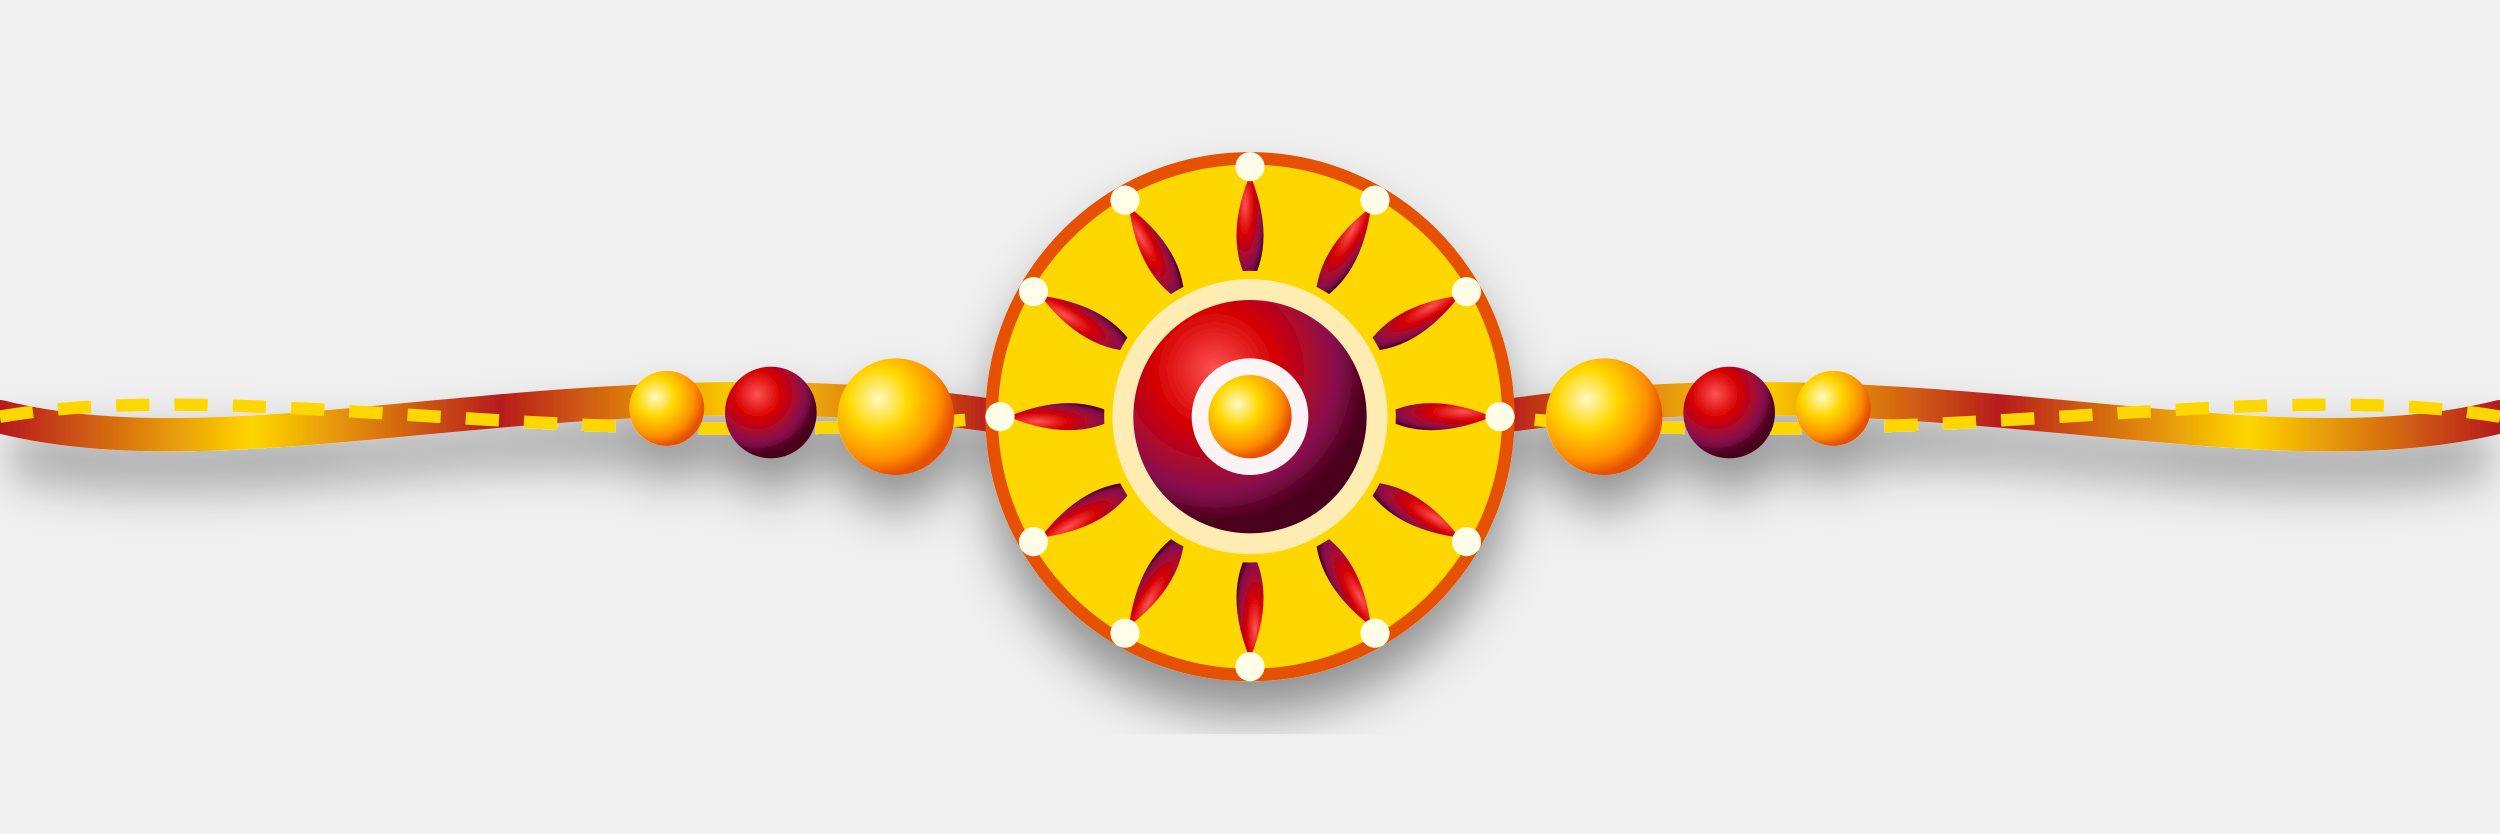
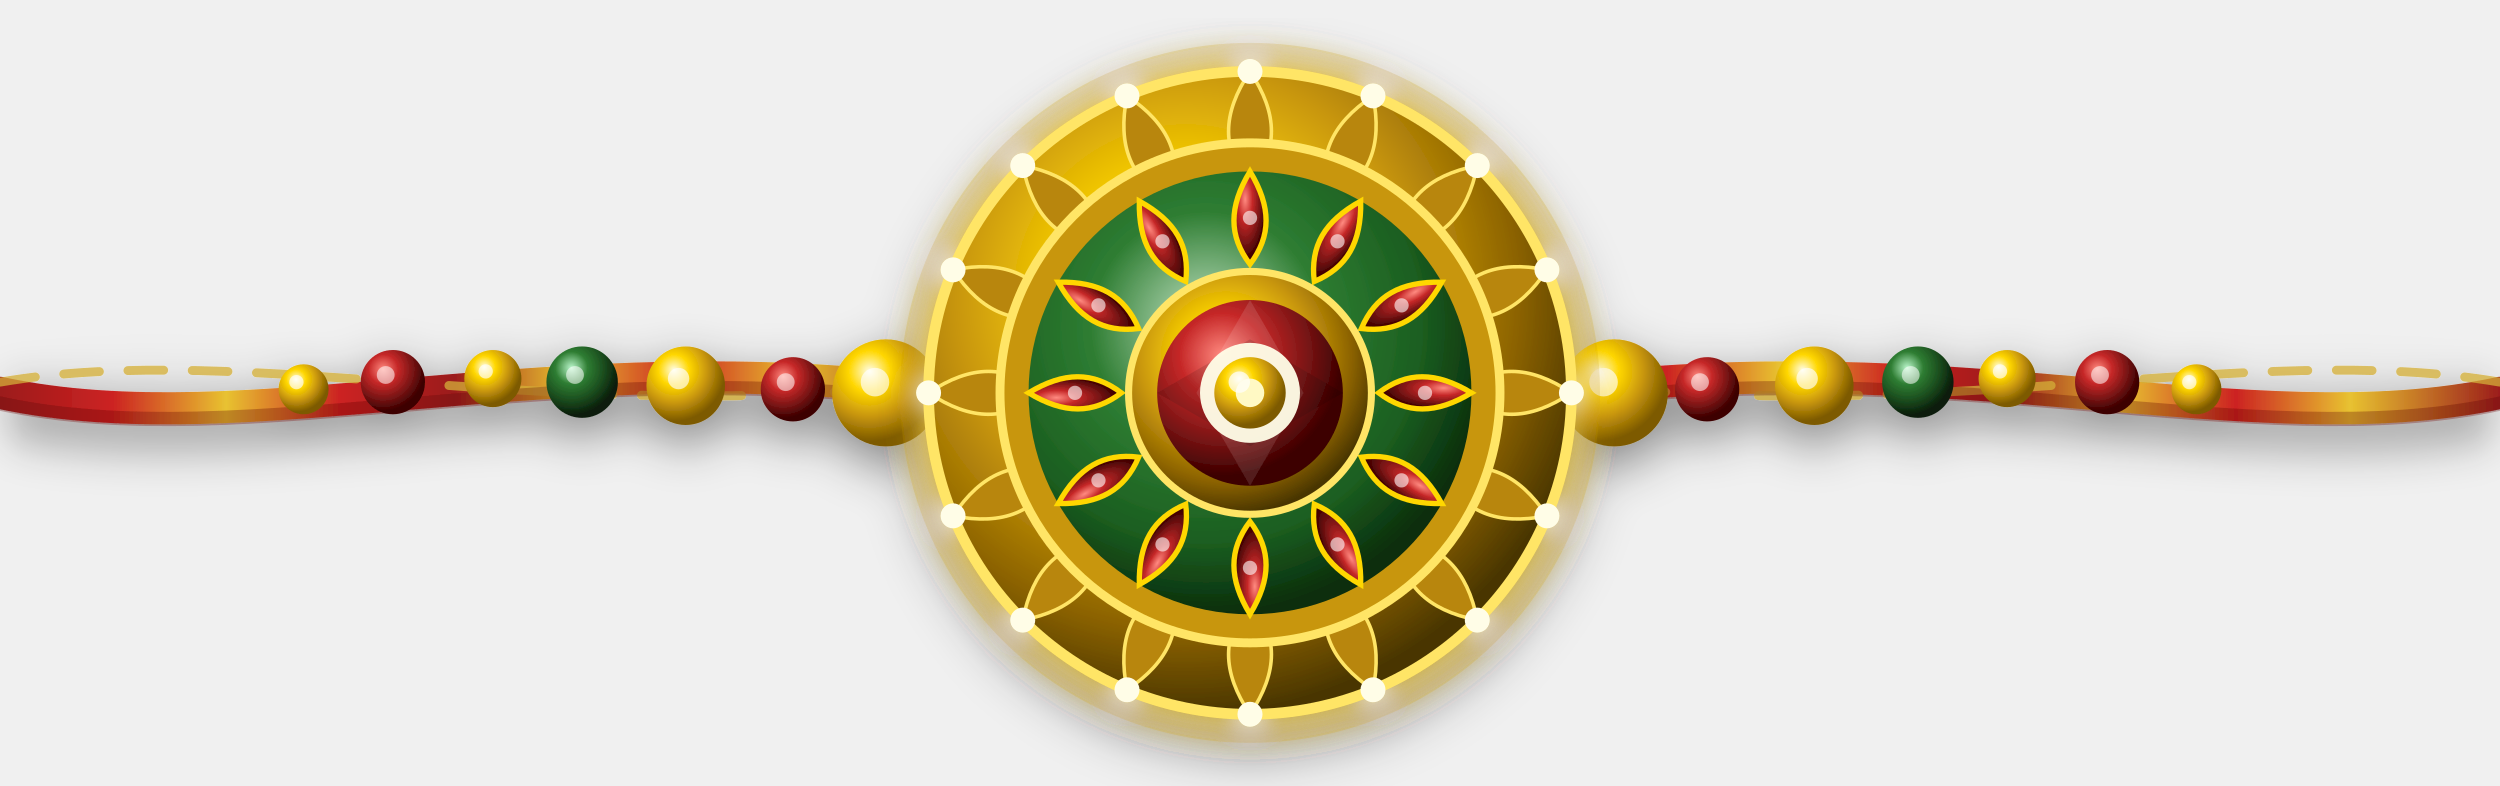
- <svg xmlns="http://www.w3.org/2000/svg" viewBox="0 0 600 200" width="600" height="200">
+ <svg xmlns="http://www.w3.org/2000/svg" viewBox="0 0 700 220" width="700" height="220">
  <defs>
-     <linearGradient id="rakhiMoli" x1="0%" y1="0%" x2="100%" y2="0%">
-       <stop offset="0%" stop-color="#b71c1c" />
-       <stop offset="25%" stop-color="#ffd600" />
-       <stop offset="50%" stop-color="#b71c1c" />
-       <stop offset="75%" stop-color="#ffd600" />
-       <stop offset="100%" stop-color="#b71c1c" />
+     <linearGradient id="moliThread" x1="0%" y1="0%" x2="100%" y2="0%">
+       <stop offset="0%" stop-color="#9b1b1b" />
+       <stop offset="12%" stop-color="#cc2222" />
+       <stop offset="24%" stop-color="#e8c230" />
+       <stop offset="36%" stop-color="#cc2222" />
+       <stop offset="48%" stop-color="#9b1b1b" />
+       <stop offset="60%" stop-color="#e8c230" />
+       <stop offset="72%" stop-color="#cc2222" />
+       <stop offset="84%" stop-color="#e8c230" />
+       <stop offset="100%" stop-color="#9b1b1b" />
    </linearGradient>
-     <radialGradient id="rubyGrad" cx="35%" cy="30%" r="65%">
-       <stop offset="0%" stop-color="#ff5252" />
-       <stop offset="40%" stop-color="#d50000" />
-       <stop offset="80%" stop-color="#880e4f" />
-       <stop offset="100%" stop-color="#4a001a" />
+     <radialGradient id="goldBead" cx="35%" cy="30%" r="65%">
+       <stop offset="0%" stop-color="#fffde7" />
+       <stop offset="30%" stop-color="#ffd700" />
+       <stop offset="65%" stop-color="#c8960c" />
+       <stop offset="100%" stop-color="#7d5a00" />
    </radialGradient>
-     <radialGradient id="goldBead" cx="35%" cy="35%" r="65%">
+     <radialGradient id="rubyBead" cx="35%" cy="30%" r="65%">
+       <stop offset="0%" stop-color="#ff8a80" />
+       <stop offset="35%" stop-color="#c62828" />
+       <stop offset="70%" stop-color="#7b1515" />
+       <stop offset="100%" stop-color="#3c0000" />
+     </radialGradient>
+     <radialGradient id="emeraldBead" cx="35%" cy="30%" r="65%">
+       <stop offset="0%" stop-color="#b9f6ca" />
+       <stop offset="35%" stop-color="#2e7d32" />
+       <stop offset="70%" stop-color="#1b4d1e" />
+       <stop offset="100%" stop-color="#0a1f0b" />
+     </radialGradient>
+     <radialGradient id="dialBg" cx="40%" cy="35%" r="65%">
      <stop offset="0%" stop-color="#fff9c4" />
-       <stop offset="40%" stop-color="#ffd700" />
-       <stop offset="80%" stop-color="#ff8f00" />
-       <stop offset="100%" stop-color="#e65100" />
+       <stop offset="25%" stop-color="#ffd700" />
+       <stop offset="55%" stop-color="#c8960c" />
+       <stop offset="80%" stop-color="#8b6200" />
+       <stop offset="100%" stop-color="#4a3600" />
    </radialGradient>
-     <filter id="rakhiGlow">
-       <feDropShadow dx="0" dy="8" stdDeviation="6" flood-color="rgba(0,0,0,0.4)" />
+     <radialGradient id="enamelBase" cx="40%" cy="35%" r="65%">
+       <stop offset="0%" stop-color="#c8e6c9" />
+       <stop offset="40%" stop-color="#2e7d32" />
+       <stop offset="75%" stop-color="#1b5e20" />
+       <stop offset="100%" stop-color="#0a2e0c" />
+     </radialGradient>
+     <filter id="rakhiShadow">
+       <feDropShadow dx="0" dy="5" stdDeviation="7" flood-color="rgba(0,0,0,0.45)" />
+     </filter>
+     <filter id="goldGlow" x="-20%" y="-20%" width="140%" height="140%">
+       <feGaussianBlur stdDeviation="3" result="b" />
+       <feMerge>
+         <feMergeNode in="b" />
+         <feMergeNode in="SourceGraphic" />
+       </feMerge>
    </filter>
  </defs>
-   <g filter="url(#rakhiGlow)">
-     <path d="M 0,100 C 60,115 140,85 240,100" stroke="url(#rakhiMoli)" stroke-width="8" stroke-linecap="round" fill="none" />
-     <path d="M 0,100 C 60,90 140,110 240,100" stroke="#ffd700" stroke-width="3" stroke-dasharray="8,6" fill="none" />
-     <circle cx="160" cy="98" r="9" fill="url(#goldBead)" />
-     <circle cx="185" cy="99" r="11" fill="url(#rubyGrad)" />
-     <circle cx="215" cy="100" r="14" fill="url(#goldBead)" />
-     <path d="M 600,100 C 540,115 460,85 360,100" stroke="url(#rakhiMoli)" stroke-width="8" stroke-linecap="round" fill="none" />
-     <path d="M 600,100 C 540,90 460,110 360,100" stroke="#ffd700" stroke-width="3" stroke-dasharray="8,6" fill="none" />
-     <circle cx="440" cy="98" r="9" fill="url(#goldBead)" />
-     <circle cx="415" cy="99" r="11" fill="url(#rubyGrad)" />
-     <circle cx="385" cy="100" r="14" fill="url(#goldBead)" />
-     <g transform="translate(300,100)">
-       <circle cx="0" cy="0" r="62" fill="#ffd700" stroke="#e65100" stroke-width="3" />
-       <g id="kundan-petal">
-         <path d="M 0,-60 Q 8,-42 0,-30 Q -8,-42 0,-60 Z" fill="url(#rubyGrad)" stroke="#ffd700" stroke-width="1.5" />
-         <circle cx="0" cy="-60" r="3.5" fill="#fffde7" />
+   <g filter="url(#rakhiShadow)">
+     <path d="M 0,110 C 70,125 155,95 265,110" stroke="url(#moliThread)" stroke-width="9" stroke-linecap="round" fill="none" />
+     <path d="M 0,107 C 70,95 155,120 265,107" stroke="#d4af37" stroke-width="2.5" stroke-dasharray="10,8" stroke-linecap="round" fill="none" opacity="0.75" />
+     <path d="M 0,113 C 70,128 155,98 265,113" stroke="#5a0000" stroke-width="4" stroke-linecap="round" fill="none" opacity="0.3" />
+     <circle cx="85" cy="109" r="7" fill="url(#goldBead)" />
+     <circle cx="110" cy="107" r="9" fill="url(#rubyBead)" />
+     <circle cx="138" cy="106" r="8" fill="url(#goldBead)" />
+     <circle cx="163" cy="107" r="10" fill="url(#emeraldBead)" />
+     <circle cx="192" cy="108" r="11" fill="url(#goldBead)" />
+     <circle cx="222" cy="109" r="9" fill="url(#rubyBead)" />
+     <circle cx="248" cy="110" r="15" fill="url(#goldBead)" />
+     <circle cx="83" cy="107" r="2" fill="white" opacity="0.65" />
+     <circle cx="108" cy="105" r="2.5" fill="white" opacity="0.55" />
+     <circle cx="136" cy="104" r="2" fill="white" opacity="0.65" />
+     <circle cx="161" cy="105" r="2.5" fill="white" opacity="0.55" />
+     <circle cx="190" cy="106" r="3" fill="white" opacity="0.65" />
+     <circle cx="220" cy="107" r="2.5" fill="white" opacity="0.55" />
+     <circle cx="245" cy="107" r="4" fill="white" opacity="0.65" />
+     <path d="M 700,110 C 630,125 545,95 435,110" stroke="url(#moliThread)" stroke-width="9" stroke-linecap="round" fill="none" />
+     <path d="M 700,107 C 630,95 545,120 435,107" stroke="#d4af37" stroke-width="2.5" stroke-dasharray="10,8" stroke-linecap="round" fill="none" opacity="0.75" />
+     <path d="M 700,113 C 630,128 545,98 435,113" stroke="#5a0000" stroke-width="4" stroke-linecap="round" fill="none" opacity="0.3" />
+     <circle cx="615" cy="109" r="7" fill="url(#goldBead)" />
+     <circle cx="590" cy="107" r="9" fill="url(#rubyBead)" />
+     <circle cx="562" cy="106" r="8" fill="url(#goldBead)" />
+     <circle cx="537" cy="107" r="10" fill="url(#emeraldBead)" />
+     <circle cx="508" cy="108" r="11" fill="url(#goldBead)" />
+     <circle cx="478" cy="109" r="9" fill="url(#rubyBead)" />
+     <circle cx="452" cy="110" r="15" fill="url(#goldBead)" />
+     <circle cx="613" cy="107" r="2" fill="white" opacity="0.65" />
+     <circle cx="588" cy="105" r="2.5" fill="white" opacity="0.55" />
+     <circle cx="560" cy="104" r="2" fill="white" opacity="0.65" />
+     <circle cx="535" cy="105" r="2.5" fill="white" opacity="0.55" />
+     <circle cx="506" cy="106" r="3" fill="white" opacity="0.65" />
+     <circle cx="476" cy="107" r="2.5" fill="white" opacity="0.55" />
+     <circle cx="449" cy="107" r="4" fill="white" opacity="0.65" />
+     <g transform="translate(350,110)" filter="url(#goldGlow)">
+       <circle cx="0" cy="0" r="98" fill="#c8960c" opacity="0.2" />
+       <circle cx="0" cy="0" r="90" fill="url(#dialBg)" stroke="#ffe566" stroke-width="3" />
+       <g id="outerDialPetal">
+         <path d="M 0,-90 C 8,-78 8,-68 0,-58 C -8,-68 -8,-78 0,-90 Z" fill="#b8860b" stroke="#ffe566" stroke-width="1" />
+         <circle cx="0" cy="-90" r="3.5" fill="#fffde7" />
      </g>
-       <use href="#kundan-petal" transform="rotate(30)" />
-       <use href="#kundan-petal" transform="rotate(60)" />
-       <use href="#kundan-petal" transform="rotate(90)" />
-       <use href="#kundan-petal" transform="rotate(120)" />
-       <use href="#kundan-petal" transform="rotate(150)" />
-       <use href="#kundan-petal" transform="rotate(180)" />
-       <use href="#kundan-petal" transform="rotate(210)" />
-       <use href="#kundan-petal" transform="rotate(240)" />
-       <use href="#kundan-petal" transform="rotate(270)" />
-       <use href="#kundan-petal" transform="rotate(300)" />
-       <use href="#kundan-petal" transform="rotate(330)" />
-       <circle cx="0" cy="0" r="34" fill="#ffecb3" stroke="#ffd700" stroke-width="2" />
-       <circle cx="0" cy="0" r="28" fill="url(#rubyGrad)" />
-       <circle cx="0" cy="0" r="14" fill="#ffffff" opacity="0.95" />
+       <use href="#outerDialPetal" transform="rotate(22.5)" />
+       <use href="#outerDialPetal" transform="rotate(45)" />
+       <use href="#outerDialPetal" transform="rotate(67.5)" />
+       <use href="#outerDialPetal" transform="rotate(90)" />
+       <use href="#outerDialPetal" transform="rotate(112.5)" />
+       <use href="#outerDialPetal" transform="rotate(135)" />
+       <use href="#outerDialPetal" transform="rotate(157.5)" />
+       <use href="#outerDialPetal" transform="rotate(180)" />
+       <use href="#outerDialPetal" transform="rotate(202.5)" />
+       <use href="#outerDialPetal" transform="rotate(225)" />
+       <use href="#outerDialPetal" transform="rotate(247.5)" />
+       <use href="#outerDialPetal" transform="rotate(270)" />
+       <use href="#outerDialPetal" transform="rotate(292.5)" />
+       <use href="#outerDialPetal" transform="rotate(315)" />
+       <use href="#outerDialPetal" transform="rotate(337.5)" />
+       <circle cx="0" cy="0" r="70" fill="#c8960c" stroke="#ffe566" stroke-width="2.5" />
+       <circle cx="0" cy="0" r="62" fill="url(#enamelBase)" />
+       <g id="kundanStone">
+         <path d="M 0,-62 C 6,-52 6,-44 0,-36 C -6,-44 -6,-52 0,-62 Z" fill="url(#rubyBead)" stroke="#ffd700" stroke-width="1.5" />
+         <circle cx="0" cy="-49" r="2" fill="white" opacity="0.6" />
+       </g>
+       <use href="#kundanStone" transform="rotate(30)" />
+       <use href="#kundanStone" transform="rotate(60)" />
+       <use href="#kundanStone" transform="rotate(90)" />
+       <use href="#kundanStone" transform="rotate(120)" />
+       <use href="#kundanStone" transform="rotate(150)" />
+       <use href="#kundanStone" transform="rotate(180)" />
+       <use href="#kundanStone" transform="rotate(210)" />
+       <use href="#kundanStone" transform="rotate(240)" />
+       <use href="#kundanStone" transform="rotate(270)" />
+       <use href="#kundanStone" transform="rotate(300)" />
+       <use href="#kundanStone" transform="rotate(330)" />
+       <circle cx="0" cy="0" r="34" fill="url(#dialBg)" stroke="#ffe566" stroke-width="2" />
+       <circle cx="0" cy="0" r="26" fill="url(#rubyBead)" />
+       <path d="M 0,-26 L 15,0 L 0,26 L -15,0 Z" fill="rgba(255,255,255,0.12)" />
+       <path d="M -26,0 L 0,-15 L 26,0 L 0,15 Z" fill="rgba(0,0,0,0.12)" />
+       <circle cx="0" cy="0" r="14" fill="#fffde7" opacity="0.95" />
      <circle cx="0" cy="0" r="10" fill="url(#goldBead)" />
+       <circle cx="0" cy="0" r="4" fill="#fff9c4" />
+       <circle cx="-3" cy="-3" r="3" fill="white" opacity="0.7" />
    </g>
  </g>
</svg>
